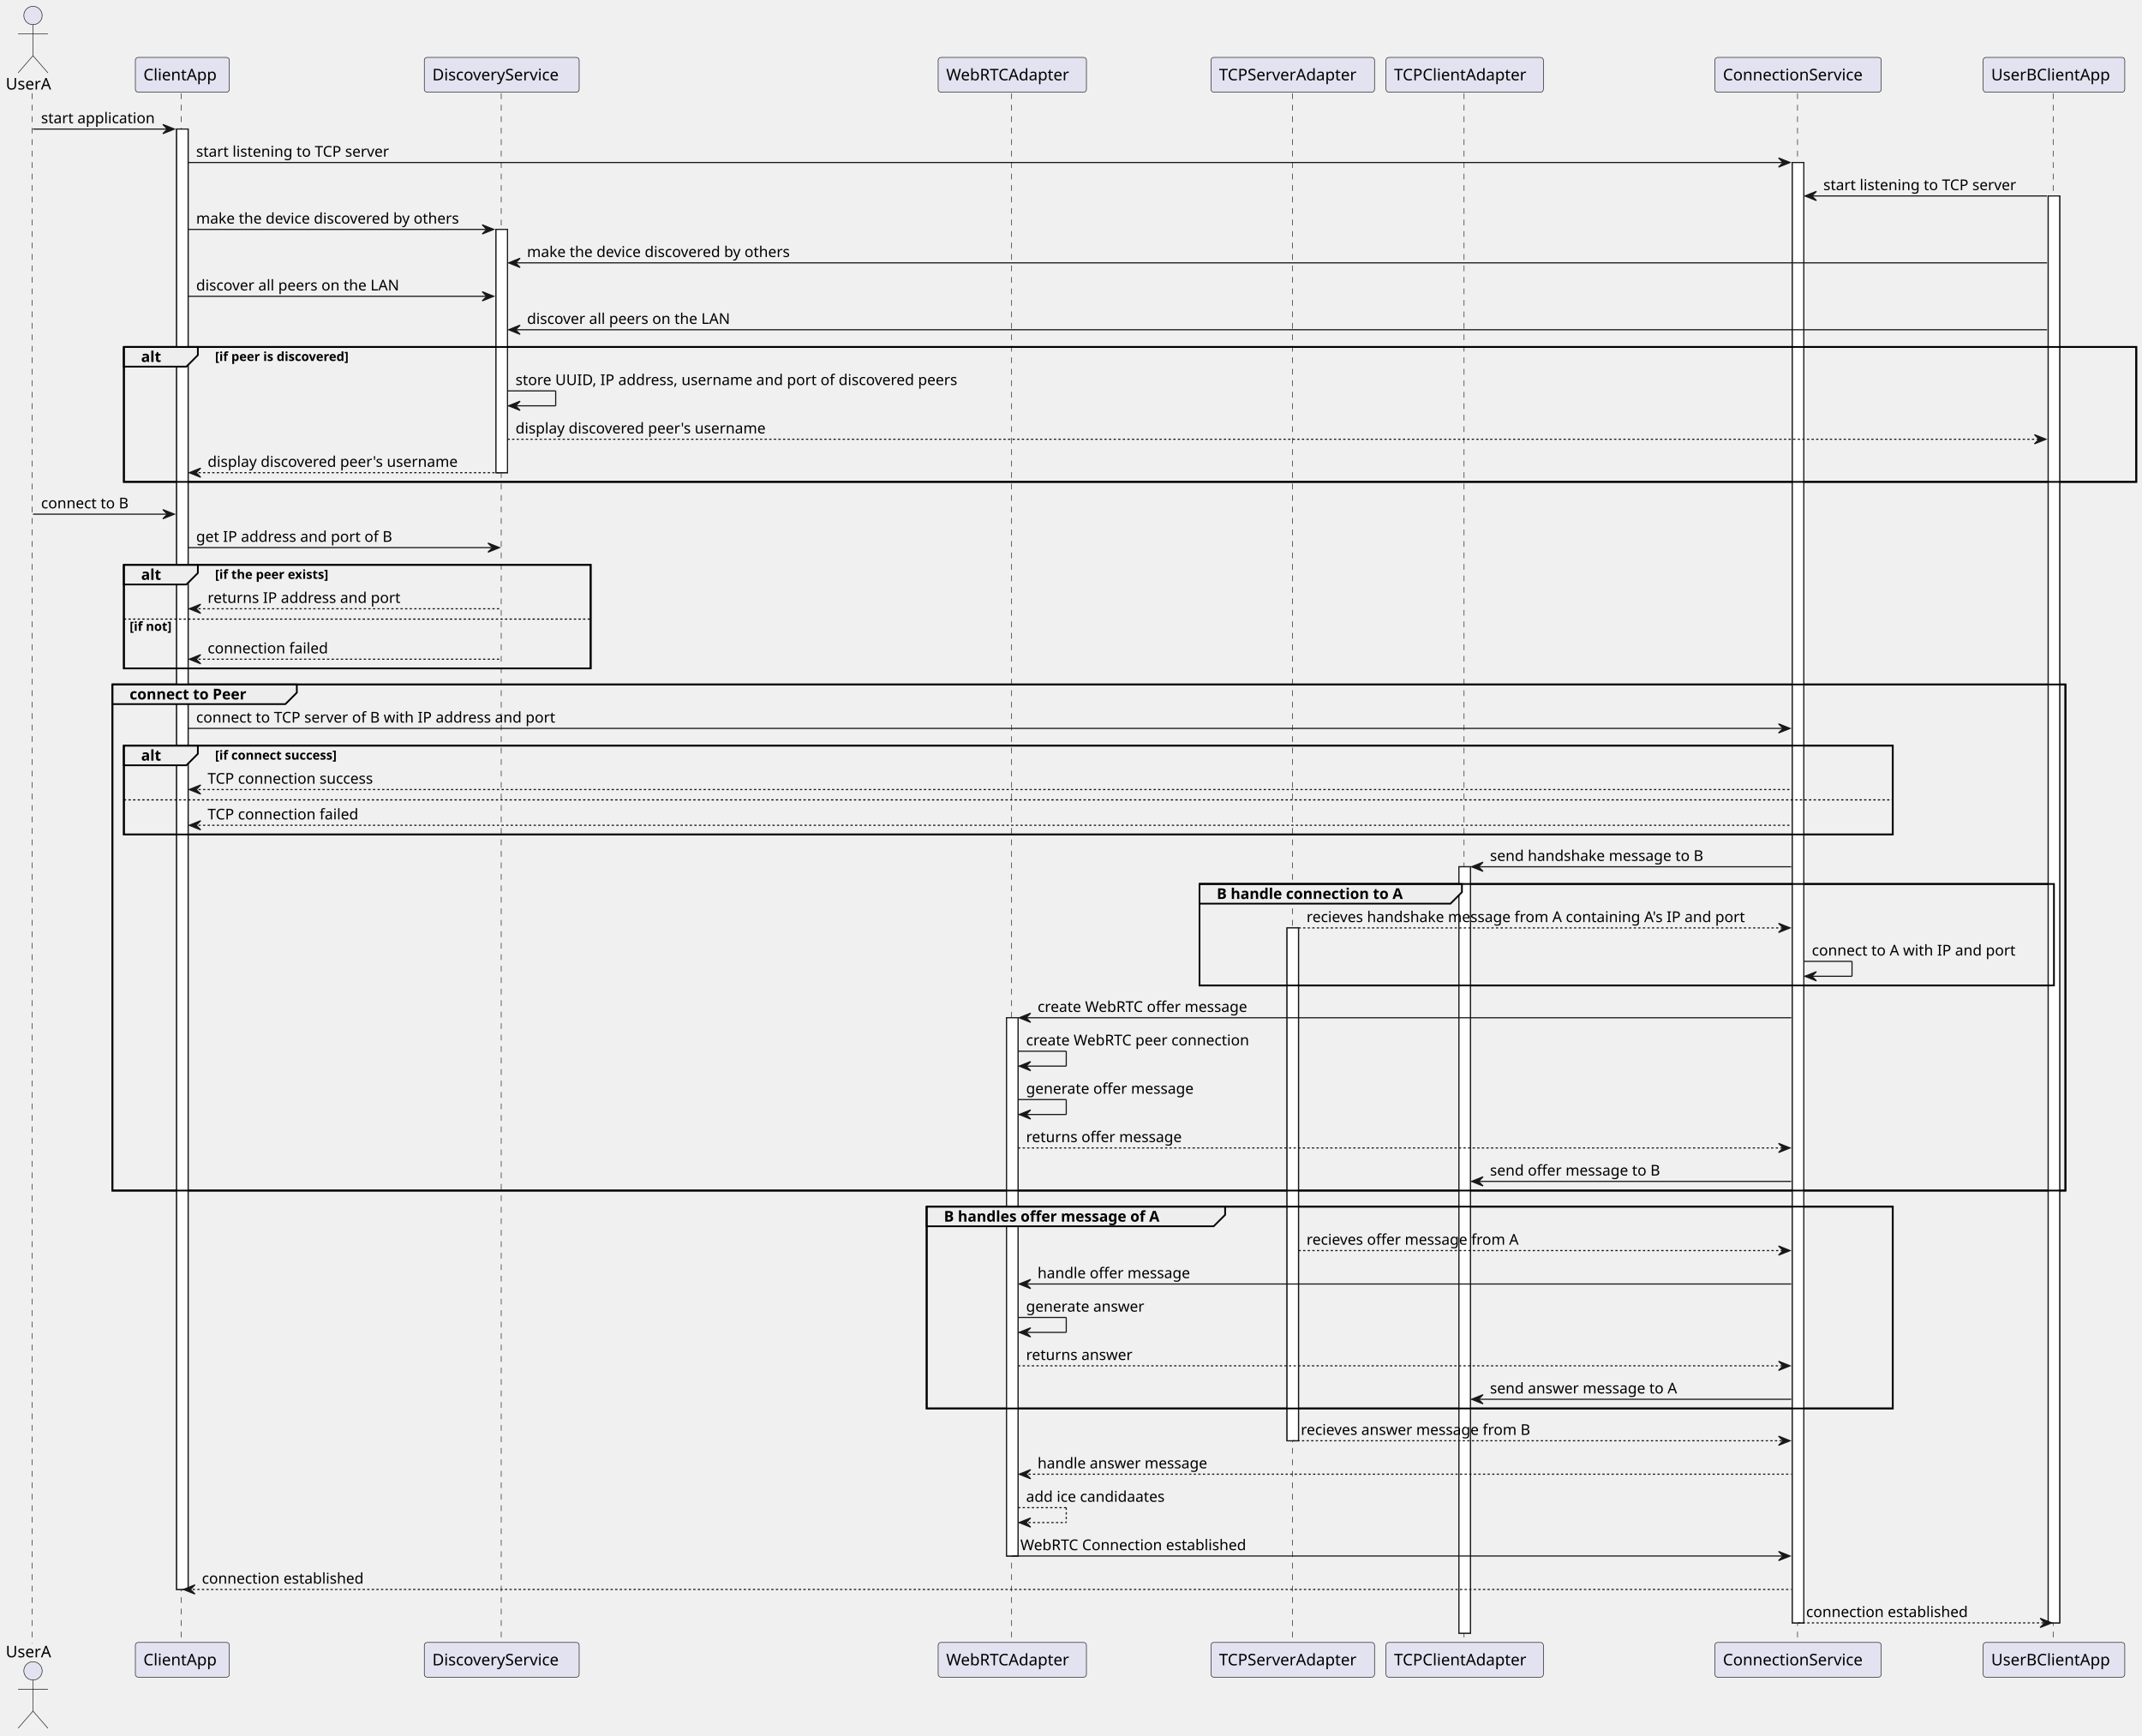
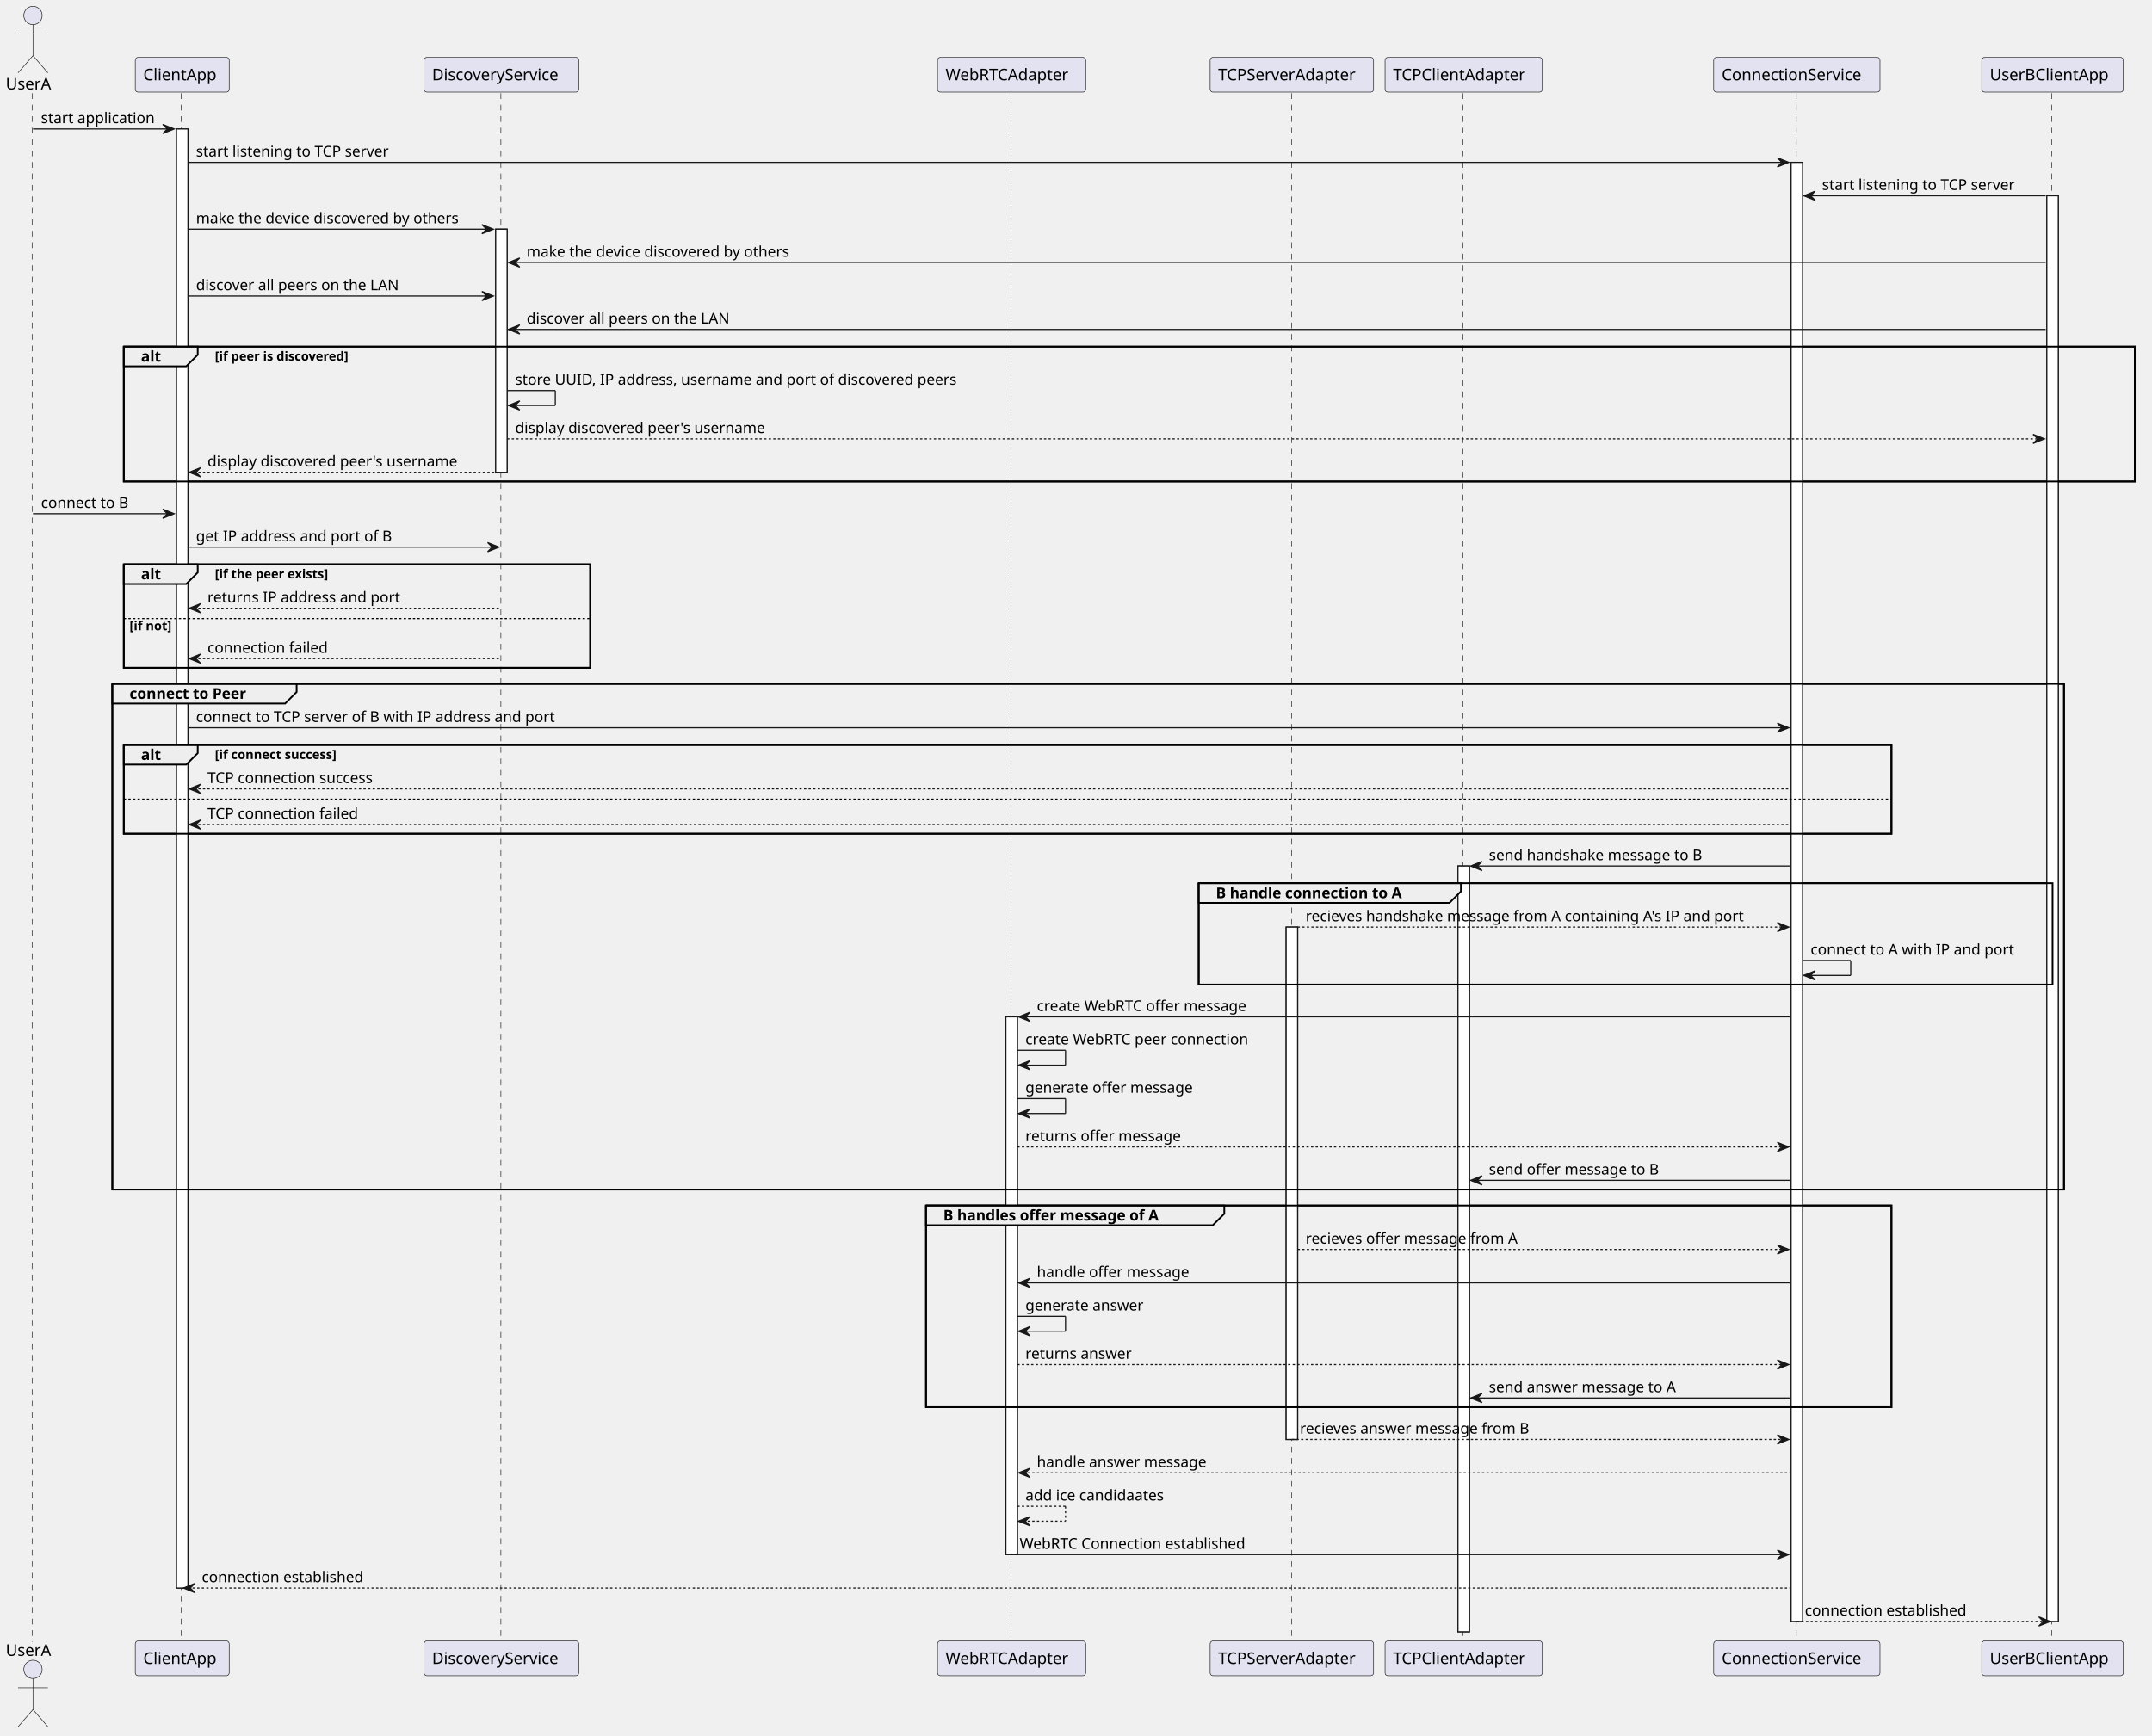
- <svg xmlns="http://www.w3.org/2000/svg" contentStyleType="text/css" data-diagram-type="SEQUENCE" height="1512px" preserveAspectRatio="none" style="width:1866px;height:1512px;background:#FFFFFF;" version="1.1" viewBox="0 0 1866 1512" width="1866px" zoomAndPan="magnify">
+ <svg xmlns="http://www.w3.org/2000/svg" contentStyleType="text/css" data-diagram-type="SEQUENCE" height="1513px" preserveAspectRatio="none" style="width:1876px;height:1513px;background:#FFFFFF;" version="1.1" viewBox="0 0 1876 1513" width="1876px" zoomAndPan="magnify">
  <defs />
  <g>
    <g>
      <rect fill="#FFFFFF" height="1272.117" style="stroke:#181818;stroke-width:1;" width="10" x="153.864" y="112.43" />
    </g>
    <g>
      <rect fill="#FFFFFF" height="211.93" style="stroke:#181818;stroke-width:1;" width="10" x="432.092" y="199.828" />
    </g>
    <g>
      <rect fill="#FFFFFF" height="468.859" style="stroke:#181818;stroke-width:1;" width="10" x="876.868" y="886.555" />
    </g>
    <g>
      <rect fill="#FFFFFF" height="446.727" style="stroke:#181818;stroke-width:1;" width="10" x="1121.191" y="808.289" />
    </g>
    <g>
      <rect fill="#FFFFFF" height="667.656" style="stroke:#181818;stroke-width:1;" width="10" x="1270.969" y="755.023" />
    </g>
    <g>
      <rect fill="#FFFFFF" height="1272.117" style="stroke:#181818;stroke-width:1;" width="10" x="1561.379" y="141.562" />
    </g>
    <g>
      <rect fill="#FFFFFF" height="1242.984" style="stroke:#181818;stroke-width:1;" width="10" x="1784.298" y="170.695" />
    </g>
    <rect fill="none" height="117.531" style="stroke:#000000;stroke-width:1.5;" width="1753.073" x="107.923" y="302.227" />
    <rect fill="none" height="90.203" style="stroke:#000000;stroke-width:1.5;" width="406.622" x="107.923" y="492.023" />
    <rect fill="none" height="440.859" style="stroke:#000000;stroke-width:1.5;" width="1701.375" x="97.923" y="596.227" />
    <rect fill="none" height="77.398" style="stroke:#000000;stroke-width:1.5;" width="1540.934" x="107.923" y="649.492" />
    <rect fill="none" height="88.398" style="stroke:#000000;stroke-width:1.5;" width="744.341" x="1044.957" y="770.023" />
    <rect fill="none" height="175.797" style="stroke:#000000;stroke-width:1.5;" width="841.582" x="807.275" y="1051.086" />
-     <g class="participant-lifeline" data-entity-uid="part1" data-qualified-name="UserA" id="part1-lifeline">
+     <g class="participant-lifeline" data-entity-uid="part1" data-qualified-name="UserA" data-source-line="1" id="part1-lifeline">
      <g>
        <rect fill="#000000" fill-opacity="0" height="1350.383" width="8" x="24.744" y="81.297" />
        <line style="stroke:#181818;stroke-width:0.5;stroke-dasharray:5,5;" x1="28" x2="28" y1="81.297" y2="1431.68" />
      </g>
    </g>
-     <g class="participant-lifeline" data-entity-uid="part2" data-qualified-name="ClientApp" id="part2-lifeline">
+     <g class="participant-lifeline" data-entity-uid="part2" data-qualified-name="ClientApp" data-source-line="2" id="part2-lifeline">
      <g>
        <rect fill="#000000" fill-opacity="0" height="1350.383" width="8" x="154.864" y="81.297" />
        <line style="stroke:#181818;stroke-width:0.5;stroke-dasharray:5,5;" x1="157.923" x2="157.923" y1="81.297" y2="1431.68" />
      </g>
    </g>
-     <g class="participant-lifeline" data-entity-uid="part3" data-qualified-name="DiscoveryService" id="part3-lifeline">
+     <g class="participant-lifeline" data-entity-uid="part3" data-qualified-name="DiscoveryService" data-source-line="3" id="part3-lifeline">
      <g>
        <rect fill="#000000" fill-opacity="0" height="1350.383" width="8" x="433.092" y="81.297" />
        <line style="stroke:#181818;stroke-width:0.5;stroke-dasharray:5,5;" x1="436.638" x2="436.638" y1="81.297" y2="1431.68" />
      </g>
    </g>
-     <g class="participant-lifeline" data-entity-uid="part4" data-qualified-name="WebRTCAdapter" id="part4-lifeline">
+     <g class="participant-lifeline" data-entity-uid="part4" data-qualified-name="WebRTCAdapter" data-source-line="4" id="part4-lifeline">
      <g>
        <rect fill="#000000" fill-opacity="0" height="1350.383" width="8" x="877.868" y="81.297" />
        <line style="stroke:#181818;stroke-width:0.5;stroke-dasharray:5,5;" x1="881.275" x2="881.275" y1="81.297" y2="1431.68" />
      </g>
    </g>
-     <g class="participant-lifeline" data-entity-uid="part5" data-qualified-name="TCPServerAdapter" id="part5-lifeline">
+     <g class="participant-lifeline" data-entity-uid="part5" data-qualified-name="TCPServerAdapter" data-source-line="5" id="part5-lifeline">
      <g>
        <rect fill="#000000" fill-opacity="0" height="1350.383" width="8" x="1122.191" y="81.297" />
        <line style="stroke:#181818;stroke-width:0.5;stroke-dasharray:5,5;" x1="1125.957" x2="1125.957" y1="81.297" y2="1431.68" />
      </g>
    </g>
-     <g class="participant-lifeline" data-entity-uid="part6" data-qualified-name="TCPClientAdapter" id="part6-lifeline">
+     <g class="participant-lifeline" data-entity-uid="part6" data-qualified-name="TCPClientAdapter" data-source-line="6" id="part6-lifeline">
      <g>
        <rect fill="#000000" fill-opacity="0" height="1350.383" width="8" x="1271.969" y="81.297" />
        <line style="stroke:#181818;stroke-width:0.5;stroke-dasharray:5,5;" x1="1275.425" x2="1275.425" y1="81.297" y2="1431.68" />
      </g>
    </g>
-     <g class="participant-lifeline" data-entity-uid="part7" data-qualified-name="ConnectionService" id="part7-lifeline">
+     <g class="participant-lifeline" data-entity-uid="part7" data-qualified-name="ConnectionService" data-source-line="7" id="part7-lifeline">
      <g>
        <rect fill="#000000" fill-opacity="0" height="1350.383" width="8" x="1562.379" y="81.297" />
        <line style="stroke:#181818;stroke-width:0.5;stroke-dasharray:5,5;" x1="1565.901" x2="1565.901" y1="81.297" y2="1431.68" />
      </g>
    </g>
-     <g class="participant-lifeline" data-entity-uid="part8" data-qualified-name="UserBClientApp" id="part8-lifeline">
+     <g class="participant-lifeline" data-entity-uid="part8" data-qualified-name="UserBClientApp" data-source-line="8" id="part8-lifeline">
      <g>
        <rect fill="#000000" fill-opacity="0" height="1350.383" width="8" x="1785.298" y="81.297" />
        <line style="stroke:#181818;stroke-width:0.5;stroke-dasharray:5,5;" x1="1788.601" x2="1788.601" y1="81.297" y2="1431.68" />
      </g>
    </g>
-     <g class="participant participant-head" data-entity-uid="part1" data-qualified-name="UserA" id="part1-head">
+     <g class="participant participant-head" data-entity-uid="part1" data-qualified-name="UserA" data-source-line="1" id="part1-head">
      <text fill="#000000" font-family="sans-serif" font-size="14" lengthAdjust="spacing" textLength="41.487" x="5" y="77.995">UserA</text>
      <ellipse cx="28.744" cy="13.5" fill="#E2E2F0" rx="8" ry="8" style="stroke:#181818;stroke-width:0.5;" />
      <path d="M28.744,21.5 L28.744,48.5 M15.744,29.5 L41.744,29.5 M28.744,48.5 L15.744,63.5 M28.744,48.5 L41.744,63.5" fill="none" style="stroke:#181818;stroke-width:0.5;" />
    </g>
-     <g class="participant participant-tail" data-entity-uid="part1" data-qualified-name="UserA" id="part1-tail">
+     <g class="participant participant-tail" data-entity-uid="part1" data-qualified-name="UserA" data-source-line="1" id="part1-tail">
      <text fill="#000000" font-family="sans-serif" font-size="14" lengthAdjust="spacing" textLength="41.487" x="5" y="1443.675">UserA</text>
      <ellipse cx="28.744" cy="1455.477" fill="#E2E2F0" rx="8" ry="8" style="stroke:#181818;stroke-width:0.5;" />
      <path d="M28.744,1463.477 L28.744,1490.477 M15.744,1471.477 L41.744,1471.477 M28.744,1490.477 L15.744,1505.477 M28.744,1490.477 L41.744,1505.477" fill="none" style="stroke:#181818;stroke-width:0.5;" />
    </g>
-     <g class="participant participant-head" data-entity-uid="part2" data-qualified-name="ClientApp" id="part2-head">
+     <g class="participant participant-head" data-entity-uid="part2" data-qualified-name="ClientApp" data-source-line="2" id="part2-head">
      <rect fill="#E2E2F0" height="30.297" rx="2.5" ry="2.5" style="stroke:#181818;stroke-width:0.5;" width="81.881" x="117.923" y="50" />
      <text fill="#000000" font-family="sans-serif" font-size="14" lengthAdjust="spacing" textLength="67.881" x="124.923" y="69.995">ClientApp</text>
    </g>
-     <g class="participant participant-tail" data-entity-uid="part2" data-qualified-name="ClientApp" id="part2-tail">
+     <g class="participant participant-tail" data-entity-uid="part2" data-qualified-name="ClientApp" data-source-line="2" id="part2-tail">
      <rect fill="#E2E2F0" height="30.297" rx="2.5" ry="2.5" style="stroke:#181818;stroke-width:0.5;" width="81.881" x="117.923" y="1430.68" />
      <text fill="#000000" font-family="sans-serif" font-size="14" lengthAdjust="spacing" textLength="67.881" x="124.923" y="1450.675">ClientApp</text>
    </g>
-     <g class="participant participant-head" data-entity-uid="part3" data-qualified-name="DiscoveryService" id="part3-head">
+     <g class="participant participant-head" data-entity-uid="part3" data-qualified-name="DiscoveryService" data-source-line="3" id="part3-head">
      <rect fill="#E2E2F0" height="30.297" rx="2.5" ry="2.5" style="stroke:#181818;stroke-width:0.5;" width="134.907" x="369.638" y="50" />
      <text fill="#000000" font-family="sans-serif" font-size="14" lengthAdjust="spacing" textLength="120.907" x="376.638" y="69.995">DiscoveryService</text>
    </g>
-     <g class="participant participant-tail" data-entity-uid="part3" data-qualified-name="DiscoveryService" id="part3-tail">
+     <g class="participant participant-tail" data-entity-uid="part3" data-qualified-name="DiscoveryService" data-source-line="3" id="part3-tail">
      <rect fill="#E2E2F0" height="30.297" rx="2.5" ry="2.5" style="stroke:#181818;stroke-width:0.5;" width="134.907" x="369.638" y="1430.68" />
      <text fill="#000000" font-family="sans-serif" font-size="14" lengthAdjust="spacing" textLength="120.907" x="376.638" y="1450.675">DiscoveryService</text>
    </g>
-     <g class="participant participant-head" data-entity-uid="part4" data-qualified-name="WebRTCAdapter" id="part4-head">
+     <g class="participant participant-head" data-entity-uid="part4" data-qualified-name="WebRTCAdapter" data-source-line="4" id="part4-head">
      <rect fill="#E2E2F0" height="30.297" rx="2.5" ry="2.5" style="stroke:#181818;stroke-width:0.5;" width="129.185" x="817.275" y="50" />
      <text fill="#000000" font-family="sans-serif" font-size="14" lengthAdjust="spacing" textLength="115.186" x="824.275" y="69.995">WebRTCAdapter</text>
    </g>
-     <g class="participant participant-tail" data-entity-uid="part4" data-qualified-name="WebRTCAdapter" id="part4-tail">
+     <g class="participant participant-tail" data-entity-uid="part4" data-qualified-name="WebRTCAdapter" data-source-line="4" id="part4-tail">
      <rect fill="#E2E2F0" height="30.297" rx="2.5" ry="2.5" style="stroke:#181818;stroke-width:0.5;" width="129.185" x="817.275" y="1430.68" />
      <text fill="#000000" font-family="sans-serif" font-size="14" lengthAdjust="spacing" textLength="115.186" x="824.275" y="1450.675">WebRTCAdapter</text>
    </g>
-     <g class="participant participant-head" data-entity-uid="part5" data-qualified-name="TCPServerAdapter" id="part5-head">
+     <g class="participant participant-head" data-entity-uid="part5" data-qualified-name="TCPServerAdapter" data-source-line="5" id="part5-head">
      <rect fill="#E2E2F0" height="30.297" rx="2.5" ry="2.5" style="stroke:#181818;stroke-width:0.5;" width="142.468" x="1054.957" y="50" />
      <text fill="#000000" font-family="sans-serif" font-size="14" lengthAdjust="spacing" textLength="128.468" x="1061.957" y="69.995">TCPServerAdapter</text>
    </g>
-     <g class="participant participant-tail" data-entity-uid="part5" data-qualified-name="TCPServerAdapter" id="part5-tail">
+     <g class="participant participant-tail" data-entity-uid="part5" data-qualified-name="TCPServerAdapter" data-source-line="5" id="part5-tail">
      <rect fill="#E2E2F0" height="30.297" rx="2.5" ry="2.5" style="stroke:#181818;stroke-width:0.5;" width="142.468" x="1054.957" y="1430.68" />
      <text fill="#000000" font-family="sans-serif" font-size="14" lengthAdjust="spacing" textLength="128.468" x="1061.957" y="1450.675">TCPServerAdapter</text>
    </g>
-     <g class="participant participant-head" data-entity-uid="part6" data-qualified-name="TCPClientAdapter" id="part6-head">
+     <g class="participant participant-head" data-entity-uid="part6" data-qualified-name="TCPClientAdapter" data-source-line="6" id="part6-head">
      <rect fill="#E2E2F0" height="30.297" rx="2.5" ry="2.5" style="stroke:#181818;stroke-width:0.5;" width="137.088" x="1207.425" y="50" />
      <text fill="#000000" font-family="sans-serif" font-size="14" lengthAdjust="spacing" textLength="123.088" x="1214.425" y="69.995">TCPClientAdapter</text>
    </g>
-     <g class="participant participant-tail" data-entity-uid="part6" data-qualified-name="TCPClientAdapter" id="part6-tail">
+     <g class="participant participant-tail" data-entity-uid="part6" data-qualified-name="TCPClientAdapter" data-source-line="6" id="part6-tail">
      <rect fill="#E2E2F0" height="30.297" rx="2.5" ry="2.5" style="stroke:#181818;stroke-width:0.5;" width="137.088" x="1207.425" y="1430.68" />
      <text fill="#000000" font-family="sans-serif" font-size="14" lengthAdjust="spacing" textLength="123.088" x="1214.425" y="1450.675">TCPClientAdapter</text>
    </g>
-     <g class="participant participant-head" data-entity-uid="part7" data-qualified-name="ConnectionService" id="part7-head">
+     <g class="participant participant-head" data-entity-uid="part7" data-qualified-name="ConnectionService" data-source-line="7" id="part7-head">
      <rect fill="#E2E2F0" height="30.297" rx="2.5" ry="2.5" style="stroke:#181818;stroke-width:0.5;" width="144.956" x="1493.901" y="50" />
      <text fill="#000000" font-family="sans-serif" font-size="14" lengthAdjust="spacing" textLength="130.956" x="1500.901" y="69.995">ConnectionService</text>
    </g>
-     <g class="participant participant-tail" data-entity-uid="part7" data-qualified-name="ConnectionService" id="part7-tail">
+     <g class="participant participant-tail" data-entity-uid="part7" data-qualified-name="ConnectionService" data-source-line="7" id="part7-tail">
      <rect fill="#E2E2F0" height="30.297" rx="2.5" ry="2.5" style="stroke:#181818;stroke-width:0.5;" width="144.956" x="1493.901" y="1430.68" />
      <text fill="#000000" font-family="sans-serif" font-size="14" lengthAdjust="spacing" textLength="130.956" x="1500.901" y="1450.675">ConnectionService</text>
    </g>
-     <g class="participant participant-head" data-entity-uid="part8" data-qualified-name="UserBClientApp" id="part8-head">
+     <g class="participant participant-head" data-entity-uid="part8" data-qualified-name="UserBClientApp" data-source-line="8" id="part8-head">
      <rect fill="#E2E2F0" height="30.297" rx="2.5" ry="2.5" style="stroke:#181818;stroke-width:0.5;" width="123.395" x="1727.601" y="50" />
      <text fill="#000000" font-family="sans-serif" font-size="14" lengthAdjust="spacing" textLength="109.395" x="1734.601" y="69.995">UserBClientApp</text>
    </g>
-     <g class="participant participant-tail" data-entity-uid="part8" data-qualified-name="UserBClientApp" id="part8-tail">
+     <g class="participant participant-tail" data-entity-uid="part8" data-qualified-name="UserBClientApp" data-source-line="8" id="part8-tail">
      <rect fill="#E2E2F0" height="30.297" rx="2.5" ry="2.5" style="stroke:#181818;stroke-width:0.5;" width="123.395" x="1727.601" y="1430.68" />
      <text fill="#000000" font-family="sans-serif" font-size="14" lengthAdjust="spacing" textLength="109.395" x="1734.601" y="1450.675">UserBClientApp</text>
    </g>
    <g>
      <rect fill="#FFFFFF" height="1272.117" style="stroke:#181818;stroke-width:1;" width="10" x="153.864" y="112.43" />
    </g>
    <g>
      <rect fill="#FFFFFF" height="211.93" style="stroke:#181818;stroke-width:1;" width="10" x="432.092" y="199.828" />
    </g>
    <g>
      <rect fill="#FFFFFF" height="468.859" style="stroke:#181818;stroke-width:1;" width="10" x="876.868" y="886.555" />
    </g>
    <g>
      <rect fill="#FFFFFF" height="446.727" style="stroke:#181818;stroke-width:1;" width="10" x="1121.191" y="808.289" />
    </g>
    <g>
      <rect fill="#FFFFFF" height="667.656" style="stroke:#181818;stroke-width:1;" width="10" x="1270.969" y="755.023" />
    </g>
    <g>
      <rect fill="#FFFFFF" height="1272.117" style="stroke:#181818;stroke-width:1;" width="10" x="1561.379" y="141.562" />
    </g>
    <g>
      <rect fill="#FFFFFF" height="1242.984" style="stroke:#181818;stroke-width:1;" width="10" x="1784.298" y="170.695" />
    </g>
-     <g class="message" data-entity-1="part1" data-entity-2="part2" id="msg1">
+     <g class="message" data-entity-1="part1" data-entity-2="part2" data-source-line="10" id="msg1">
      <polygon fill="#181818" points="141.864,108.43,151.864,112.43,141.864,116.43,145.864,112.43" style="stroke:#181818;stroke-width:1;" />
      <line style="stroke:#181818;stroke-width:1;" x1="28.744" x2="147.864" y1="112.43" y2="112.43" />
      <text fill="#000000" font-family="sans-serif" font-size="13" lengthAdjust="spacing" textLength="106.12" x="35.744" y="107.364">start application</text>
    </g>
-     <g class="message" data-entity-1="part2" data-entity-2="part7" id="msg2">
+     <g class="message" data-entity-1="part2" data-entity-2="part7" data-source-line="13" id="msg2">
      <polygon fill="#181818" points="1549.379,137.562,1559.379,141.562,1549.379,145.562,1553.379,141.562" style="stroke:#181818;stroke-width:1;" />
      <line style="stroke:#181818;stroke-width:1;" x1="163.864" x2="1555.379" y1="141.562" y2="141.562" />
      <text fill="#000000" font-family="sans-serif" font-size="13" lengthAdjust="spacing" textLength="181.302" x="170.864" y="136.497">start listening to TCP server</text>
    </g>
-     <g class="message" data-entity-1="part8" data-entity-2="part7" id="msg3">
+     <g class="message" data-entity-1="part8" data-entity-2="part7" data-source-line="15" id="msg3">
      <polygon fill="#181818" points="1582.379,166.695,1572.379,170.695,1582.379,174.695,1578.379,170.695" style="stroke:#181818;stroke-width:1;" />
      <line style="stroke:#181818;stroke-width:1;" x1="1576.379" x2="1783.298" y1="170.695" y2="170.695" />
      <text fill="#000000" font-family="sans-serif" font-size="13" lengthAdjust="spacing" textLength="181.302" x="1588.379" y="165.629">start listening to TCP server</text>
    </g>
-     <g class="message" data-entity-1="part2" data-entity-2="part3" id="msg4">
+     <g class="message" data-entity-1="part2" data-entity-2="part3" data-source-line="18" id="msg4">
      <polygon fill="#181818" points="420.092,195.828,430.092,199.828,420.092,203.828,424.092,199.828" style="stroke:#181818;stroke-width:1;" />
      <line style="stroke:#181818;stroke-width:1;" x1="163.864" x2="426.092" y1="199.828" y2="199.828" />
      <text fill="#000000" font-family="sans-serif" font-size="13" lengthAdjust="spacing" textLength="249.228" x="170.864" y="194.762">make the device discovered by others</text>
    </g>
-     <g class="message" data-entity-1="part8" data-entity-2="part3" id="msg5">
+     <g class="message" data-entity-1="part8" data-entity-2="part3" data-source-line="20" id="msg5">
      <polygon fill="#181818" points="453.092,224.961,443.092,228.961,453.092,232.961,449.092,228.961" style="stroke:#181818;stroke-width:1;" />
      <line style="stroke:#181818;stroke-width:1;" x1="447.092" x2="1783.298" y1="228.961" y2="228.961" />
      <text fill="#000000" font-family="sans-serif" font-size="13" lengthAdjust="spacing" textLength="249.228" x="459.092" y="223.895">make the device discovered by others</text>
    </g>
-     <g class="message" data-entity-1="part2" data-entity-2="part3" id="msg6">
+     <g class="message" data-entity-1="part2" data-entity-2="part3" data-source-line="22" id="msg6">
      <polygon fill="#181818" points="420.092,254.094,430.092,258.094,420.092,262.094,424.092,258.094" style="stroke:#181818;stroke-width:1;" />
      <line style="stroke:#181818;stroke-width:1;" x1="163.864" x2="426.092" y1="258.094" y2="258.094" />
      <text fill="#000000" font-family="sans-serif" font-size="13" lengthAdjust="spacing" textLength="190.379" x="170.864" y="253.028">discover all peers on the LAN</text>
    </g>
-     <g class="message" data-entity-1="part8" data-entity-2="part3" id="msg7">
+     <g class="message" data-entity-1="part8" data-entity-2="part3" data-source-line="23" id="msg7">
      <polygon fill="#181818" points="453.092,283.227,443.092,287.227,453.092,291.227,449.092,287.227" style="stroke:#181818;stroke-width:1;" />
      <line style="stroke:#181818;stroke-width:1;" x1="447.092" x2="1783.298" y1="287.227" y2="287.227" />
      <text fill="#000000" font-family="sans-serif" font-size="13" lengthAdjust="spacing" textLength="190.379" x="459.092" y="282.161">discover all peers on the LAN</text>
    </g>
    <path d="M107.923,302.227 L172.366,302.227 L172.366,309.359 L162.366,319.359 L107.923,319.359 L107.923,302.227" fill="#EEEEEE" style="stroke:#000000;stroke-width:1.5;" />
    <rect fill="none" height="117.531" style="stroke:#000000;stroke-width:1.5;" width="1753.073" x="107.923" y="302.227" />
-     <text fill="#000000" font-family="sans-serif" font-size="13" font-weight="bold" lengthAdjust="spacing" textLength="19.443" x="122.923" y="315.293">alt</text>
-     <text fill="#000000" font-family="sans-serif" font-size="11" font-weight="bold" lengthAdjust="spacing" textLength="136.297" x="187.366" y="314.437">[if peer is discovered]</text>
-     <g class="message" data-entity-1="part3" data-entity-2="part3" id="msg8">
+     <text fill="#000000" font-family="sans-serif" font-size="13" font-weight="700" lengthAdjust="spacing" textLength="19.443" x="122.923" y="315.293">alt</text>
+     <text fill="#000000" font-family="sans-serif" font-size="11" font-weight="700" lengthAdjust="spacing" textLength="136.297" x="187.366" y="314.437">[if peer is discovered]</text>
+     <g class="message" data-entity-1="part3" data-entity-2="part3" data-source-line="25" id="msg8">
      <line style="stroke:#181818;stroke-width:1;" x1="442.092" x2="484.092" y1="340.492" y2="340.492" />
      <line style="stroke:#181818;stroke-width:1;" x1="484.092" x2="484.092" y1="340.492" y2="353.492" />
      <line style="stroke:#181818;stroke-width:1;" x1="443.092" x2="484.092" y1="353.492" y2="353.492" />
      <polygon fill="#181818" points="453.092,349.492,443.092,353.492,453.092,357.492,449.092,353.492" style="stroke:#181818;stroke-width:1;" />
      <text fill="#000000" font-family="sans-serif" font-size="13" lengthAdjust="spacing" textLength="410.776" x="449.092" y="335.426">store UUID, IP address, username and port of discovered peers</text>
    </g>
-     <g class="message" data-entity-1="part3" data-entity-2="part8" id="msg9">
+     <g class="message" data-entity-1="part3" data-entity-2="part8" data-source-line="27" id="msg9">
      <polygon fill="#181818" points="1772.298,378.625,1782.298,382.625,1772.298,386.625,1776.298,382.625" style="stroke:#181818;stroke-width:1;" />
      <line style="stroke:#181818;stroke-width:1;stroke-dasharray:2,2;" x1="442.092" x2="1778.298" y1="382.625" y2="382.625" />
      <text fill="#000000" font-family="sans-serif" font-size="13" lengthAdjust="spacing" textLength="234.743" x="449.092" y="377.559">display discovered peer's username</text>
    </g>
-     <g class="message" data-entity-1="part3" data-entity-2="part2" id="msg10">
+     <g class="message" data-entity-1="part3" data-entity-2="part2" data-source-line="28" id="msg10">
      <polygon fill="#181818" points="174.864,407.758,164.864,411.758,174.864,415.758,170.864,411.758" style="stroke:#181818;stroke-width:1;" />
      <line style="stroke:#181818;stroke-width:1;stroke-dasharray:2,2;" x1="168.864" x2="436.092" y1="411.758" y2="411.758" />
      <text fill="#000000" font-family="sans-serif" font-size="13" lengthAdjust="spacing" textLength="234.743" x="180.864" y="406.692">display discovered peer's username</text>
    </g>
-     <g class="message" data-entity-1="part1" data-entity-2="part2" id="msg11">
+     <g class="message" data-entity-1="part1" data-entity-2="part2" data-source-line="32" id="msg11">
      <polygon fill="#181818" points="141.864,443.891,151.864,447.891,141.864,451.891,145.864,447.891" style="stroke:#181818;stroke-width:1;" />
      <line style="stroke:#181818;stroke-width:1;" x1="28.744" x2="147.864" y1="447.891" y2="447.891" />
      <text fill="#000000" font-family="sans-serif" font-size="13" lengthAdjust="spacing" textLength="82.056" x="35.744" y="442.825">connect to B</text>
    </g>
-     <g class="message" data-entity-1="part2" data-entity-2="part3" id="msg12">
+     <g class="message" data-entity-1="part2" data-entity-2="part3" data-source-line="33" id="msg12">
      <polygon fill="#181818" points="425.092,473.023,435.092,477.023,425.092,481.023,429.092,477.023" style="stroke:#181818;stroke-width:1;" />
      <line style="stroke:#181818;stroke-width:1;" x1="163.864" x2="431.092" y1="477.023" y2="477.023" />
      <text fill="#000000" font-family="sans-serif" font-size="13" lengthAdjust="spacing" textLength="181.727" x="170.864" y="471.957">get IP address and port of B</text>
    </g>
    <path d="M107.923,492.023 L172.366,492.023 L172.366,499.156 L162.366,509.156 L107.923,509.156 L107.923,492.023" fill="#EEEEEE" style="stroke:#000000;stroke-width:1.5;" />
    <rect fill="none" height="90.203" style="stroke:#000000;stroke-width:1.5;" width="406.622" x="107.923" y="492.023" />
-     <text fill="#000000" font-family="sans-serif" font-size="13" font-weight="bold" lengthAdjust="spacing" textLength="19.443" x="122.923" y="505.09">alt</text>
-     <text fill="#000000" font-family="sans-serif" font-size="11" font-weight="bold" lengthAdjust="spacing" textLength="115.548" x="187.366" y="504.234">[if the peer exists]</text>
-     <g class="message" data-entity-1="part3" data-entity-2="part2" id="msg13">
+     <text fill="#000000" font-family="sans-serif" font-size="13" font-weight="700" lengthAdjust="spacing" textLength="19.443" x="122.923" y="505.09">alt</text>
+     <text fill="#000000" font-family="sans-serif" font-size="11" font-weight="700" lengthAdjust="spacing" textLength="115.548" x="187.366" y="504.234">[if the peer exists]</text>
+     <g class="message" data-entity-1="part3" data-entity-2="part2" data-source-line="36" id="msg13">
      <polygon fill="#181818" points="174.864,526.289,164.864,530.289,174.864,534.289,170.864,530.289" style="stroke:#181818;stroke-width:1;" />
      <line style="stroke:#181818;stroke-width:1;stroke-dasharray:2,2;" x1="168.864" x2="436.092" y1="530.289" y2="530.289" />
      <text fill="#000000" font-family="sans-serif" font-size="13" lengthAdjust="spacing" textLength="177.703" x="180.864" y="525.223">returns IP address and port</text>
    </g>
    <line style="stroke:#000000;stroke-width:1;stroke-dasharray:2,2;" x1="107.923" x2="514.545" y1="539.289" y2="539.289" />
-     <text fill="#000000" font-family="sans-serif" font-size="11" font-weight="bold" lengthAdjust="spacing" textLength="43.087" x="112.923" y="549.5">[if not]</text>
-     <g class="message" data-entity-1="part3" data-entity-2="part2" id="msg14">
+     <text fill="#000000" font-family="sans-serif" font-size="11" font-weight="700" lengthAdjust="spacing" textLength="43.087" x="112.923" y="549.5">[if not]</text>
+     <g class="message" data-entity-1="part3" data-entity-2="part2" data-source-line="38" id="msg14">
      <polygon fill="#181818" points="174.864,570.227,164.864,574.227,174.864,578.227,170.864,574.227" style="stroke:#181818;stroke-width:1;" />
      <line style="stroke:#181818;stroke-width:1;stroke-dasharray:2,2;" x1="168.864" x2="436.092" y1="574.227" y2="574.227" />
      <text fill="#000000" font-family="sans-serif" font-size="13" lengthAdjust="spacing" textLength="111.776" x="180.864" y="569.161">connection failed</text>
    </g>
    <path d="M97.923,596.227 L258.578,596.227 L258.578,603.359 L248.578,613.359 L97.923,613.359 L97.923,596.227" fill="#EEEEEE" style="stroke:#000000;stroke-width:1.5;" />
    <rect fill="none" height="440.859" style="stroke:#000000;stroke-width:1.5;" width="1701.375" x="97.923" y="596.227" />
-     <text fill="#000000" font-family="sans-serif" font-size="13" font-weight="bold" lengthAdjust="spacing" textLength="115.654" x="112.923" y="609.293">connect to Peer</text>
-     <g class="message" data-entity-1="part2" data-entity-2="part7" id="msg15">
+     <text fill="#000000" font-family="sans-serif" font-size="13" font-weight="700" lengthAdjust="spacing" textLength="115.654" x="112.923" y="609.293">connect to Peer</text>
+     <g class="message" data-entity-1="part2" data-entity-2="part7" data-source-line="42" id="msg15">
      <polygon fill="#181818" points="1549.379,630.492,1559.379,634.492,1549.379,638.492,1553.379,634.492" style="stroke:#181818;stroke-width:1;" />
      <line style="stroke:#181818;stroke-width:1;" x1="163.864" x2="1555.379" y1="634.492" y2="634.492" />
      <text fill="#000000" font-family="sans-serif" font-size="13" lengthAdjust="spacing" textLength="335.372" x="170.864" y="629.426">connect to TCP server of B with IP address and port</text>
    </g>
    <path d="M107.923,649.492 L172.366,649.492 L172.366,656.625 L162.366,666.625 L107.923,666.625 L107.923,649.492" fill="#EEEEEE" style="stroke:#000000;stroke-width:1.5;" />
    <rect fill="none" height="77.398" style="stroke:#000000;stroke-width:1.5;" width="1540.934" x="107.923" y="649.492" />
-     <text fill="#000000" font-family="sans-serif" font-size="13" font-weight="bold" lengthAdjust="spacing" textLength="19.443" x="122.923" y="662.559">alt</text>
-     <text fill="#000000" font-family="sans-serif" font-size="11" font-weight="bold" lengthAdjust="spacing" textLength="123.224" x="187.366" y="661.703">[if connect success]</text>
-     <g class="message" data-entity-1="part7" data-entity-2="part2" id="msg16">
+     <text fill="#000000" font-family="sans-serif" font-size="13" font-weight="700" lengthAdjust="spacing" textLength="19.443" x="122.923" y="662.559">alt</text>
+     <text fill="#000000" font-family="sans-serif" font-size="11" font-weight="700" lengthAdjust="spacing" textLength="123.224" x="187.366" y="661.703">[if connect success]</text>
+     <g class="message" data-entity-1="part7" data-entity-2="part2" data-source-line="45" id="msg16">
      <polygon fill="#181818" points="174.864,683.758,164.864,687.758,174.864,691.758,170.864,687.758" style="stroke:#181818;stroke-width:1;" />
      <line style="stroke:#181818;stroke-width:1;stroke-dasharray:2,2;" x1="168.864" x2="1560.379" y1="687.758" y2="687.758" />
      <text fill="#000000" font-family="sans-serif" font-size="13" lengthAdjust="spacing" textLength="155.6" x="180.864" y="682.692">TCP connection success</text>
    </g>
    <line style="stroke:#000000;stroke-width:1;stroke-dasharray:2,2;" x1="107.923" x2="1648.857" y1="696.758" y2="696.758" />
-     <g class="message" data-entity-1="part7" data-entity-2="part2" id="msg17">
+     <g class="message" data-entity-1="part7" data-entity-2="part2" data-source-line="47" id="msg17">
      <polygon fill="#181818" points="174.864,714.891,164.864,718.891,174.864,722.891,170.864,718.891" style="stroke:#181818;stroke-width:1;" />
      <line style="stroke:#181818;stroke-width:1;stroke-dasharray:2,2;" x1="168.864" x2="1560.379" y1="718.891" y2="718.891" />
      <text fill="#000000" font-family="sans-serif" font-size="13" lengthAdjust="spacing" textLength="140.766" x="180.864" y="713.825">TCP connection failed</text>
    </g>
-     <g class="message" data-entity-1="part7" data-entity-2="part6" id="msg18">
+     <g class="message" data-entity-1="part7" data-entity-2="part6" data-source-line="51" id="msg18">
      <polygon fill="#181818" points="1291.969,751.023,1281.969,755.023,1291.969,759.023,1287.969,755.023" style="stroke:#181818;stroke-width:1;" />
      <line style="stroke:#181818;stroke-width:1;" x1="1285.969" x2="1560.379" y1="755.023" y2="755.023" />
      <text fill="#000000" font-family="sans-serif" font-size="13" lengthAdjust="spacing" textLength="199.386" x="1297.969" y="749.957">send handshake message to B</text>
    </g>
    <path d="M1044.957,770.023 L1273.563,770.023 L1273.563,777.156 L1263.563,787.156 L1044.957,787.156 L1044.957,770.023" fill="#EEEEEE" style="stroke:#000000;stroke-width:1.5;" />
    <rect fill="none" height="88.398" style="stroke:#000000;stroke-width:1.5;" width="744.341" x="1044.957" y="770.023" />
-     <text fill="#000000" font-family="sans-serif" font-size="13" font-weight="bold" lengthAdjust="spacing" textLength="183.606" x="1059.957" y="783.09">B handle connection to A</text>
-     <g class="message" data-entity-1="part5" data-entity-2="part7" id="msg19">
+     <text fill="#000000" font-family="sans-serif" font-size="13" font-weight="700" lengthAdjust="spacing" textLength="183.606" x="1059.957" y="783.09">B handle connection to A</text>
+     <g class="message" data-entity-1="part5" data-entity-2="part7" data-source-line="55" id="msg19">
      <polygon fill="#181818" points="1549.379,804.289,1559.379,808.289,1549.379,812.289,1553.379,808.289" style="stroke:#181818;stroke-width:1;" />
      <line style="stroke:#181818;stroke-width:1;stroke-dasharray:2,2;" x1="1131.191" x2="1555.379" y1="808.289" y2="808.289" />
      <text fill="#000000" font-family="sans-serif" font-size="13" lengthAdjust="spacing" textLength="411.188" x="1138.191" y="803.223">recieves handshake message from A containing A's IP and port</text>
    </g>
-     <g class="message" data-entity-1="part7" data-entity-2="part7" id="msg20">
+     <g class="message" data-entity-1="part7" data-entity-2="part7" data-source-line="57" id="msg20">
      <line style="stroke:#181818;stroke-width:1;" x1="1571.379" x2="1613.379" y1="837.422" y2="837.422" />
      <line style="stroke:#181818;stroke-width:1;" x1="1613.379" x2="1613.379" y1="837.422" y2="850.422" />
      <line style="stroke:#181818;stroke-width:1;" x1="1572.379" x2="1613.379" y1="850.422" y2="850.422" />
      <polygon fill="#181818" points="1582.379,846.422,1572.379,850.422,1582.379,854.422,1578.379,850.422" style="stroke:#181818;stroke-width:1;" />
      <text fill="#000000" font-family="sans-serif" font-size="13" lengthAdjust="spacing" textLength="188.919" x="1578.379" y="832.356">connect to A with IP and port</text>
    </g>
-     <g class="message" data-entity-1="part7" data-entity-2="part4" id="msg21">
+     <g class="message" data-entity-1="part7" data-entity-2="part4" data-source-line="61" id="msg21">
      <polygon fill="#181818" points="897.868,882.555,887.868,886.555,897.868,890.555,893.868,886.555" style="stroke:#181818;stroke-width:1;" />
      <line style="stroke:#181818;stroke-width:1;" x1="891.868" x2="1560.379" y1="886.555" y2="886.555" />
      <text fill="#000000" font-family="sans-serif" font-size="13" lengthAdjust="spacing" textLength="197.977" x="903.868" y="881.489">create WebRTC offer message</text>
    </g>
-     <g class="message" data-entity-1="part4" data-entity-2="part4" id="msg22">
+     <g class="message" data-entity-1="part4" data-entity-2="part4" data-source-line="63" id="msg22">
      <line style="stroke:#181818;stroke-width:1;" x1="886.868" x2="928.868" y1="915.688" y2="915.688" />
      <line style="stroke:#181818;stroke-width:1;" x1="928.868" x2="928.868" y1="915.688" y2="928.688" />
      <line style="stroke:#181818;stroke-width:1;" x1="887.868" x2="928.868" y1="928.688" y2="928.688" />
      <polygon fill="#181818" points="897.868,924.688,887.868,928.688,897.868,932.688,893.868,928.688" style="stroke:#181818;stroke-width:1;" />
      <text fill="#000000" font-family="sans-serif" font-size="13" lengthAdjust="spacing" textLength="210.323" x="893.868" y="910.622">create WebRTC peer connection</text>
    </g>
-     <g class="message" data-entity-1="part4" data-entity-2="part4" id="msg23">
+     <g class="message" data-entity-1="part4" data-entity-2="part4" data-source-line="64" id="msg23">
      <line style="stroke:#181818;stroke-width:1;" x1="886.868" x2="928.868" y1="957.82" y2="957.82" />
      <line style="stroke:#181818;stroke-width:1;" x1="928.868" x2="928.868" y1="957.82" y2="970.82" />
      <line style="stroke:#181818;stroke-width:1;" x1="887.868" x2="928.868" y1="970.82" y2="970.82" />
      <polygon fill="#181818" points="897.868,966.82,887.868,970.82,897.868,974.82,893.868,970.82" style="stroke:#181818;stroke-width:1;" />
      <text fill="#000000" font-family="sans-serif" font-size="13" lengthAdjust="spacing" textLength="156.032" x="893.868" y="952.754">generate offer message</text>
    </g>
-     <g class="message" data-entity-1="part4" data-entity-2="part7" id="msg24">
+     <g class="message" data-entity-1="part4" data-entity-2="part7" data-source-line="65" id="msg24">
      <polygon fill="#181818" points="1549.379,995.953,1559.379,999.953,1549.379,1003.953,1553.379,999.953" style="stroke:#181818;stroke-width:1;" />
      <line style="stroke:#181818;stroke-width:1;stroke-dasharray:2,2;" x1="886.868" x2="1555.379" y1="999.953" y2="999.953" />
      <text fill="#000000" font-family="sans-serif" font-size="13" lengthAdjust="spacing" textLength="144.174" x="893.868" y="994.887">returns offer message</text>
    </g>
-     <g class="message" data-entity-1="part7" data-entity-2="part6" id="msg25">
+     <g class="message" data-entity-1="part7" data-entity-2="part6" data-source-line="66" id="msg25">
      <polygon fill="#181818" points="1291.969,1025.086,1281.969,1029.086,1291.969,1033.086,1287.969,1029.086" style="stroke:#181818;stroke-width:1;" />
      <line style="stroke:#181818;stroke-width:1;" x1="1285.969" x2="1560.379" y1="1029.086" y2="1029.086" />
      <text fill="#000000" font-family="sans-serif" font-size="13" lengthAdjust="spacing" textLength="158.634" x="1297.969" y="1024.02">send offer message to B</text>
    </g>
    <path d="M807.275,1051.086 L1067.264,1051.086 L1067.264,1058.219 L1057.264,1068.219 L807.275,1068.219 L807.275,1051.086" fill="#EEEEEE" style="stroke:#000000;stroke-width:1.5;" />
    <rect fill="none" height="175.797" style="stroke:#000000;stroke-width:1.5;" width="841.582" x="807.275" y="1051.086" />
-     <text fill="#000000" font-family="sans-serif" font-size="13" font-weight="bold" lengthAdjust="spacing" textLength="214.989" x="822.275" y="1064.153">B handles offer message of A</text>
-     <g class="message" data-entity-1="part5" data-entity-2="part7" id="msg26">
+     <text fill="#000000" font-family="sans-serif" font-size="13" font-weight="700" lengthAdjust="spacing" textLength="214.989" x="822.275" y="1064.153">B handles offer message of A</text>
+     <g class="message" data-entity-1="part5" data-entity-2="part7" data-source-line="70" id="msg26">
      <polygon fill="#181818" points="1549.379,1085.352,1559.379,1089.352,1549.379,1093.352,1553.379,1089.352" style="stroke:#181818;stroke-width:1;" />
      <line style="stroke:#181818;stroke-width:1;stroke-dasharray:2,2;" x1="1131.191" x2="1555.379" y1="1089.352" y2="1089.352" />
      <text fill="#000000" font-family="sans-serif" font-size="13" lengthAdjust="spacing" textLength="199.399" x="1138.191" y="1084.286">recieves offer message from A</text>
    </g>
-     <g class="message" data-entity-1="part7" data-entity-2="part4" id="msg27">
+     <g class="message" data-entity-1="part7" data-entity-2="part4" data-source-line="71" id="msg27">
      <polygon fill="#181818" points="897.868,1114.484,887.868,1118.484,897.868,1122.484,893.868,1118.484" style="stroke:#181818;stroke-width:1;" />
      <line style="stroke:#181818;stroke-width:1;" x1="891.868" x2="1560.379" y1="1118.484" y2="1118.484" />
      <text fill="#000000" font-family="sans-serif" font-size="13" lengthAdjust="spacing" textLength="141.445" x="903.868" y="1113.418">handle offer message</text>
    </g>
-     <g class="message" data-entity-1="part4" data-entity-2="part4" id="msg28">
+     <g class="message" data-entity-1="part4" data-entity-2="part4" data-source-line="72" id="msg28">
      <line style="stroke:#181818;stroke-width:1;" x1="886.868" x2="928.868" y1="1147.617" y2="1147.617" />
      <line style="stroke:#181818;stroke-width:1;" x1="928.868" x2="928.868" y1="1147.617" y2="1160.617" />
      <line style="stroke:#181818;stroke-width:1;" x1="887.868" x2="928.868" y1="1160.617" y2="1160.617" />
      <polygon fill="#181818" points="897.868,1156.617,887.868,1160.617,897.868,1164.617,893.868,1160.617" style="stroke:#181818;stroke-width:1;" />
      <text fill="#000000" font-family="sans-serif" font-size="13" lengthAdjust="spacing" textLength="109.98" x="893.868" y="1142.551">generate answer</text>
    </g>
-     <g class="message" data-entity-1="part4" data-entity-2="part7" id="msg29">
+     <g class="message" data-entity-1="part4" data-entity-2="part7" data-source-line="73" id="msg29">
      <polygon fill="#181818" points="1549.379,1185.75,1559.379,1189.75,1549.379,1193.75,1553.379,1189.75" style="stroke:#181818;stroke-width:1;" />
      <line style="stroke:#181818;stroke-width:1;stroke-dasharray:2,2;" x1="886.868" x2="1555.379" y1="1189.75" y2="1189.75" />
      <text fill="#000000" font-family="sans-serif" font-size="13" lengthAdjust="spacing" textLength="98.122" x="893.868" y="1184.684">returns answer</text>
    </g>
-     <g class="message" data-entity-1="part7" data-entity-2="part6" id="msg30">
+     <g class="message" data-entity-1="part7" data-entity-2="part6" data-source-line="74" id="msg30">
      <polygon fill="#181818" points="1291.969,1214.883,1281.969,1218.883,1291.969,1222.883,1287.969,1218.883" style="stroke:#181818;stroke-width:1;" />
      <line style="stroke:#181818;stroke-width:1;" x1="1285.969" x2="1560.379" y1="1218.883" y2="1218.883" />
      <text fill="#000000" font-family="sans-serif" font-size="13" lengthAdjust="spacing" textLength="175.113" x="1297.969" y="1213.817">send answer message to A</text>
    </g>
-     <g class="message" data-entity-1="part5" data-entity-2="part7" id="msg31">
+     <g class="message" data-entity-1="part5" data-entity-2="part7" data-source-line="77" id="msg31">
      <polygon fill="#181818" points="1549.379,1251.016,1559.379,1255.016,1549.379,1259.016,1553.379,1255.016" style="stroke:#181818;stroke-width:1;" />
      <line style="stroke:#181818;stroke-width:1;stroke-dasharray:2,2;" x1="1126.191" x2="1555.379" y1="1255.016" y2="1255.016" />
      <text fill="#000000" font-family="sans-serif" font-size="13" lengthAdjust="spacing" textLength="215.928" x="1133.191" y="1249.95">recieves answer message from B</text>
    </g>
-     <g class="message" data-entity-1="part7" data-entity-2="part4" id="msg32">
+     <g class="message" data-entity-1="part7" data-entity-2="part4" data-source-line="79" id="msg32">
      <polygon fill="#181818" points="897.868,1280.148,887.868,1284.148,897.868,1288.148,893.868,1284.148" style="stroke:#181818;stroke-width:1;" />
      <line style="stroke:#181818;stroke-width:1;stroke-dasharray:2,2;" x1="891.868" x2="1560.379" y1="1284.148" y2="1284.148" />
      <text fill="#000000" font-family="sans-serif" font-size="13" lengthAdjust="spacing" textLength="157.949" x="903.868" y="1279.082">handle answer message</text>
    </g>
-     <g class="message" data-entity-1="part4" data-entity-2="part4" id="msg33">
+     <g class="message" data-entity-1="part4" data-entity-2="part4" data-source-line="80" id="msg33">
      <line style="stroke:#181818;stroke-width:1;stroke-dasharray:2,2;" x1="886.868" x2="928.868" y1="1313.281" y2="1313.281" />
      <line style="stroke:#181818;stroke-width:1;stroke-dasharray:2,2;" x1="928.868" x2="928.868" y1="1313.281" y2="1326.281" />
      <line style="stroke:#181818;stroke-width:1;stroke-dasharray:2,2;" x1="887.868" x2="928.868" y1="1326.281" y2="1326.281" />
      <polygon fill="#181818" points="897.868,1322.281,887.868,1326.281,897.868,1330.281,893.868,1326.281" style="stroke:#181818;stroke-width:1;" />
      <text fill="#000000" font-family="sans-serif" font-size="13" lengthAdjust="spacing" textLength="130.762" x="893.868" y="1308.215">add ice candidaates</text>
    </g>
-     <g class="message" data-entity-1="part4" data-entity-2="part7" id="msg34">
+     <g class="message" data-entity-1="part4" data-entity-2="part7" data-source-line="82" id="msg34">
      <polygon fill="#181818" points="1549.379,1351.414,1559.379,1355.414,1549.379,1359.414,1553.379,1355.414" style="stroke:#181818;stroke-width:1;" />
      <line style="stroke:#181818;stroke-width:1;" x1="881.868" x2="1555.379" y1="1355.414" y2="1355.414" />
      <text fill="#000000" font-family="sans-serif" font-size="13" lengthAdjust="spacing" textLength="211.548" x="888.868" y="1350.348">WebRTC Connection established</text>
    </g>
-     <g class="message" data-entity-1="part7" data-entity-2="part2" id="msg35">
+     <g class="message" data-entity-1="part7" data-entity-2="part2" data-source-line="85" id="msg35">
      <polygon fill="#181818" points="169.864,1380.547,159.864,1384.547,169.864,1388.547,165.864,1384.547" style="stroke:#181818;stroke-width:1;" />
      <line style="stroke:#181818;stroke-width:1;stroke-dasharray:2,2;" x1="163.864" x2="1560.379" y1="1384.547" y2="1384.547" />
      <text fill="#000000" font-family="sans-serif" font-size="13" lengthAdjust="spacing" textLength="150.332" x="175.864" y="1379.481">connection established</text>
    </g>
-     <g class="message" data-entity-1="part7" data-entity-2="part8" id="msg36">
+     <g class="message" data-entity-1="part7" data-entity-2="part8" data-source-line="87" id="msg36">
      <polygon fill="#181818" points="1777.298,1409.68,1787.298,1413.68,1777.298,1417.68,1781.298,1413.68" style="stroke:#181818;stroke-width:1;" />
      <line style="stroke:#181818;stroke-width:1;stroke-dasharray:2,2;" x1="1566.379" x2="1783.298" y1="1413.68" y2="1413.68" />
      <text fill="#000000" font-family="sans-serif" font-size="13" lengthAdjust="spacing" textLength="150.332" x="1573.379" y="1408.614">connection established</text>
    </g>
  </g>
</svg>
